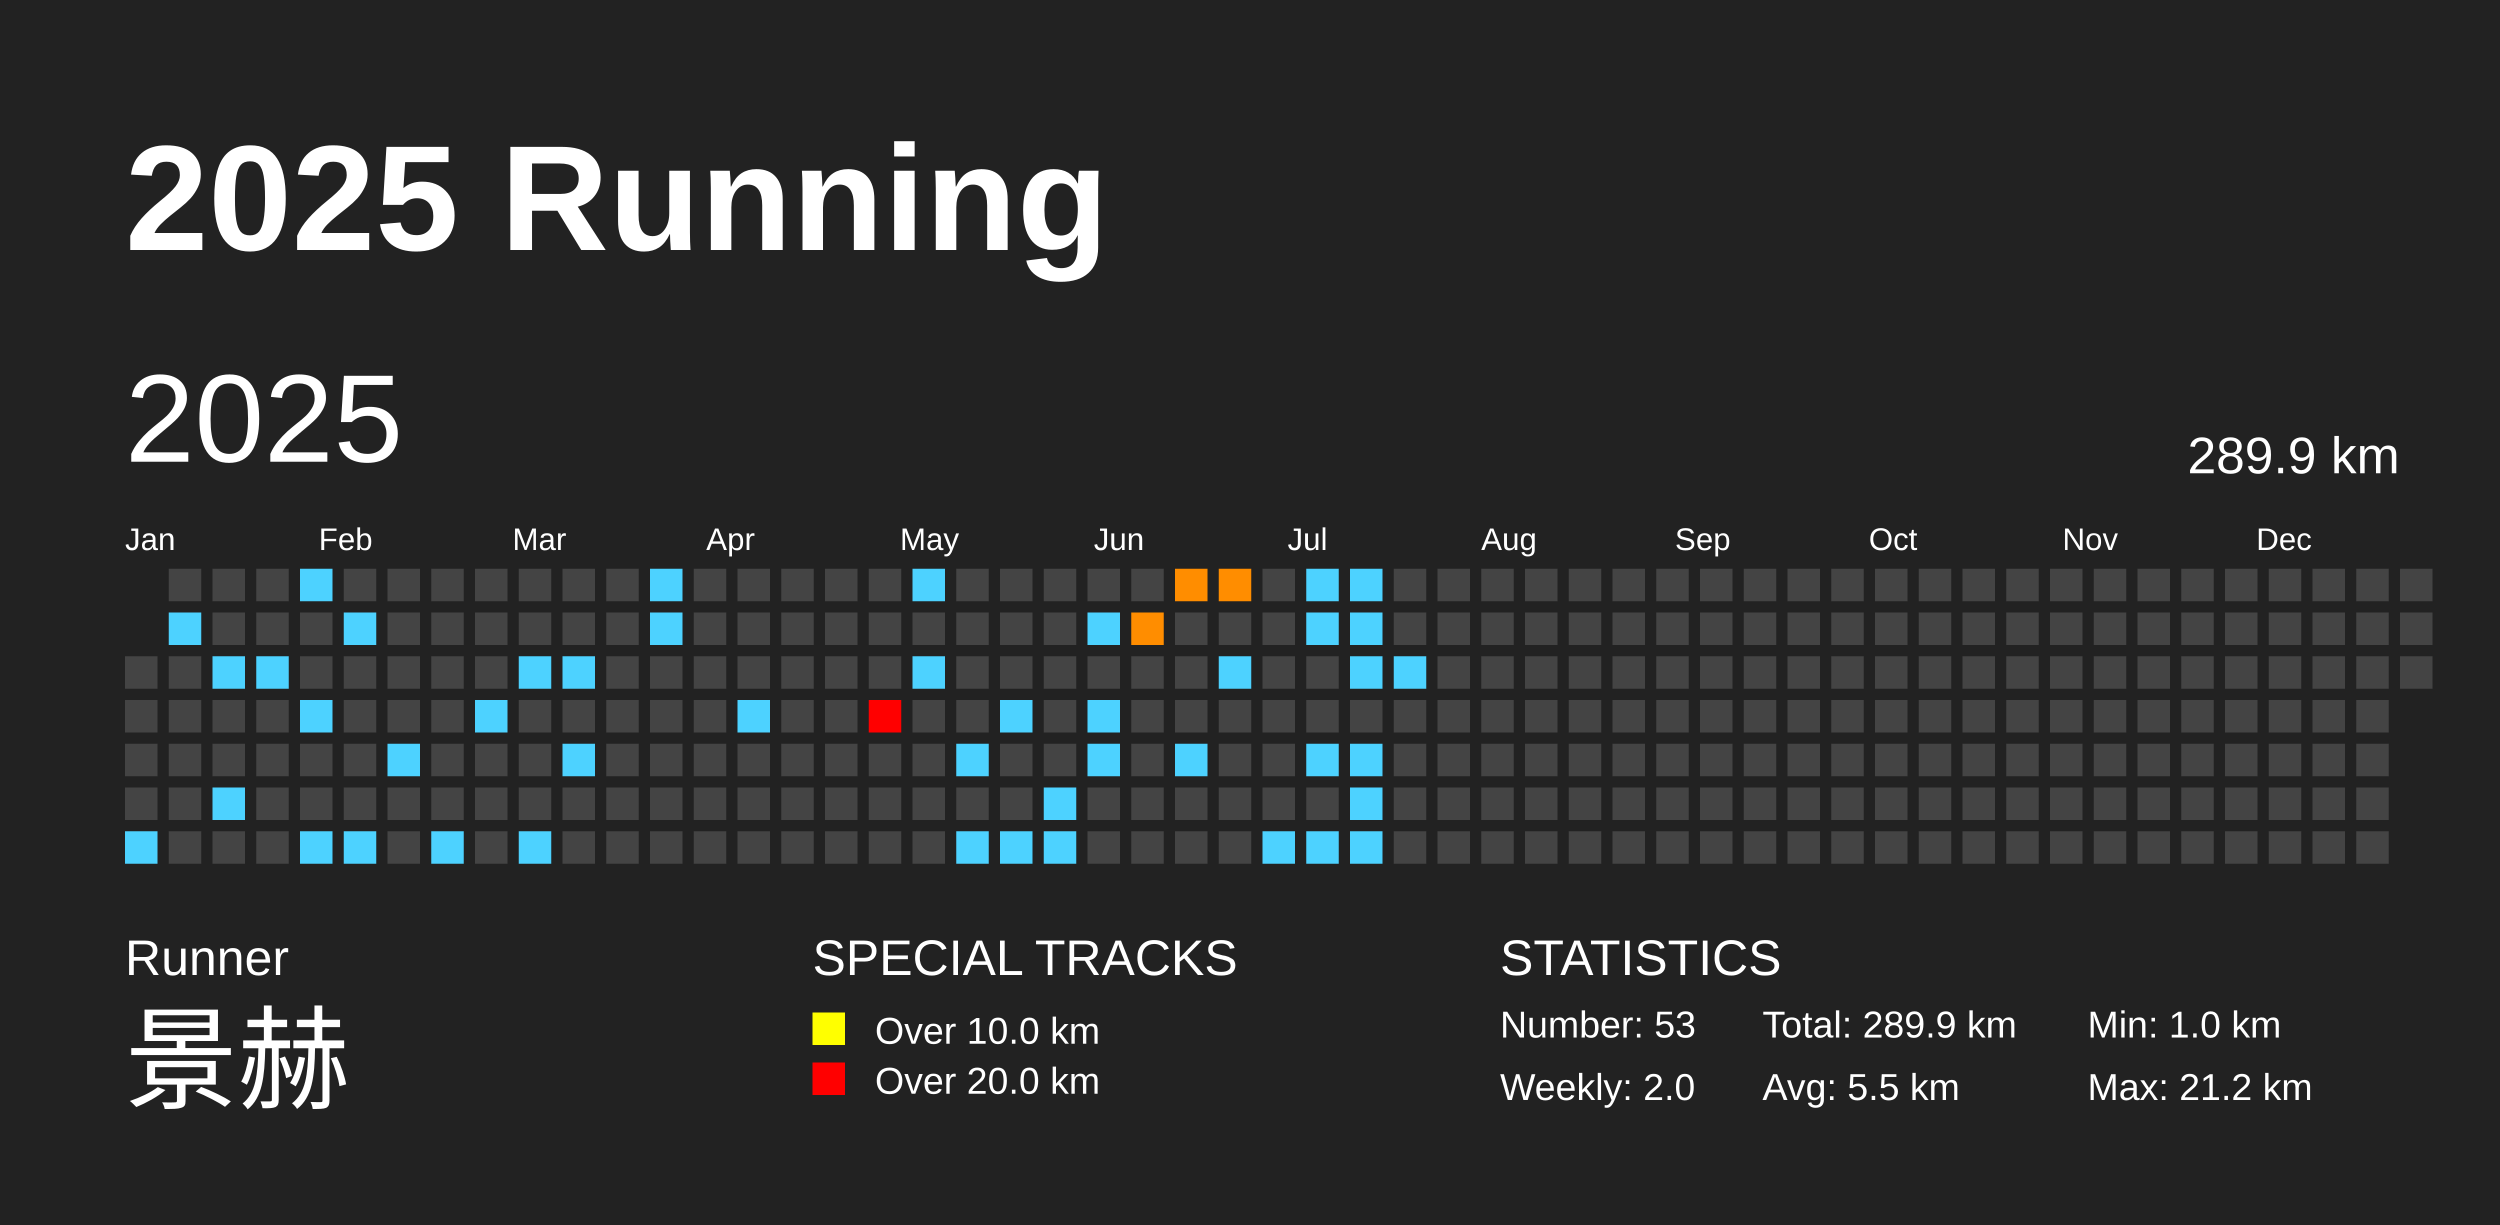
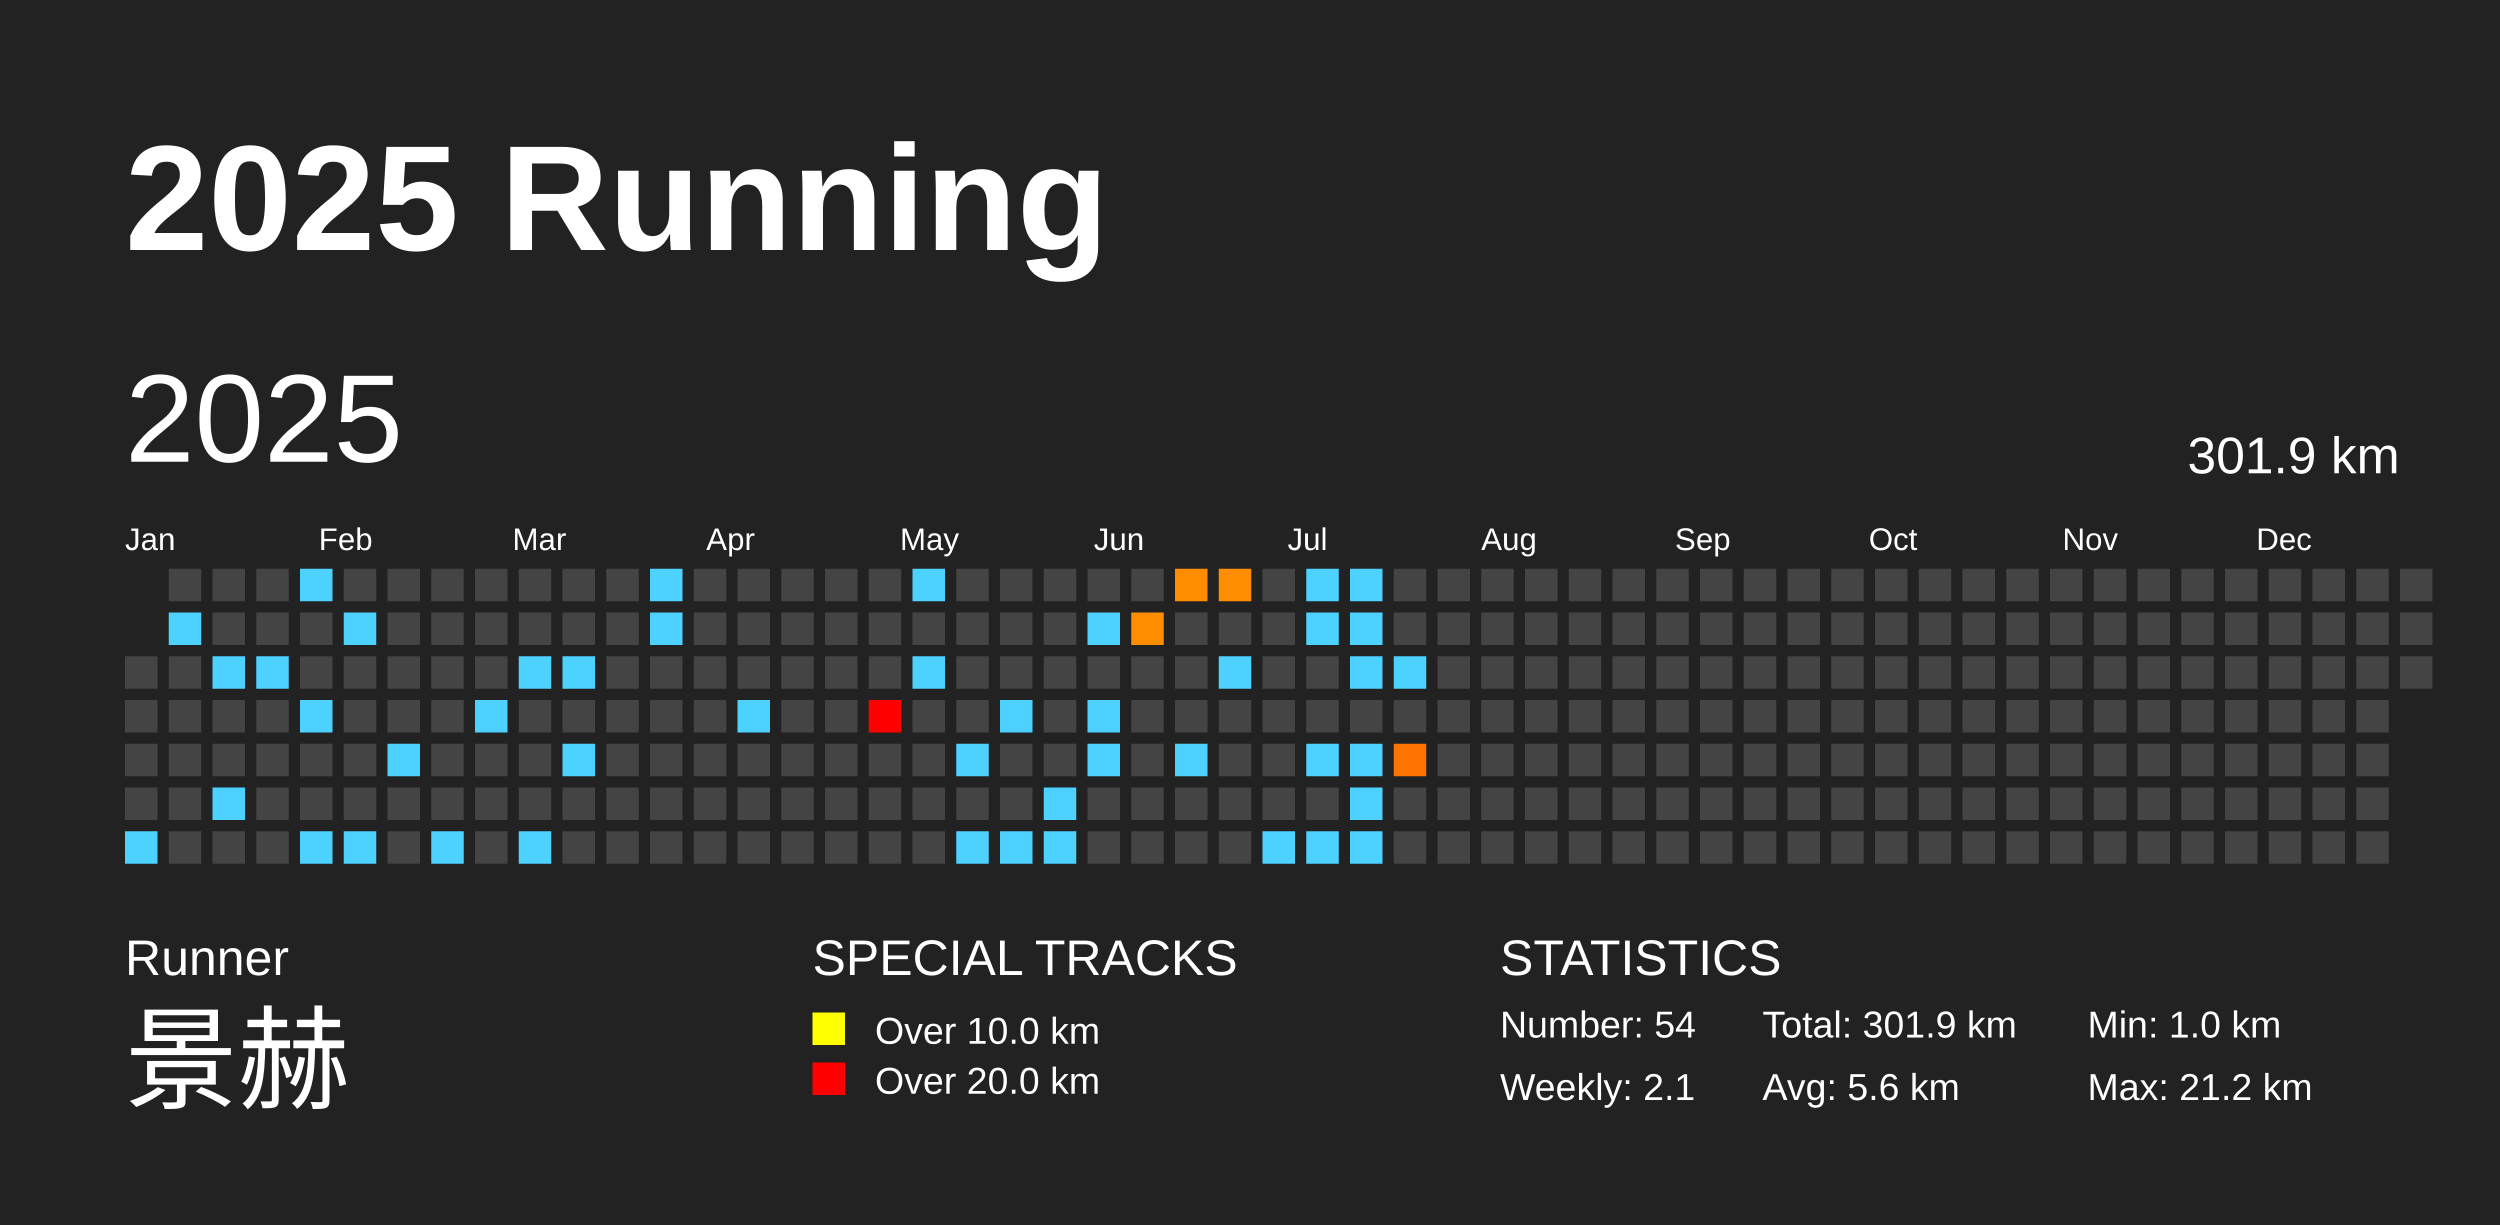
<svg xmlns="http://www.w3.org/2000/svg" baseProfile="full" height="98mm" version="1.1" viewBox="0,0,200,98" width="200mm">
  <defs />
  <rect fill="#222222" height="98" width="200" x="0" y="0" />
  <text fill="#FFFFFF" style="font-size:12px; font-family:Arial; font-weight:bold;" x="10" y="20">2025 Running</text>
  <text fill="#FFFFFF" style="font-size:4px; font-family:Arial" x="10" y="78">Runner</text>
  <text fill="#FFFFFF" style="font-size:9px; font-family:Arial" x="10" y="88">景赫</text>
  <text fill="#FFFFFF" style="font-size:4px; font-family:Arial" x="65" y="78">SPECIAL TRACKS</text>
  <rect fill="yellow" height="2.6" width="2.6" x="65" y="81" />
  <text fill="#FFFFFF" style="font-size:3px; font-family:Arial" x="70" y="83.5">Over 10.0 km</text>
  <rect fill="red" height="2.6" width="2.6" x="65" y="85" />
  <text fill="#FFFFFF" style="font-size:3px; font-family:Arial" x="70" y="87.5">Over 20.0 km</text>
  <text fill="#FFFFFF" style="font-size:4px; font-family:Arial" x="120" y="78">STATISTICS</text>
-   <text fill="#FFFFFF" style="font-size:3px; font-family:Arial" x="120" y="83">Number: 53</text>
-   <text fill="#FFFFFF" style="font-size:3px; font-family:Arial" x="120" y="88">Weekly: 2.0</text>
-   <text fill="#FFFFFF" style="font-size:3px; font-family:Arial" x="141" y="83">Total: 289.9 km</text>
-   <text fill="#FFFFFF" style="font-size:3px; font-family:Arial" x="141" y="88">Avg: 5.5 km</text>
+   <text fill="#FFFFFF" style="font-size:3px; font-family:Arial" x="120" y="83">Number: 54</text>
+   <text fill="#FFFFFF" style="font-size:3px; font-family:Arial" x="120" y="88">Weekly: 2.1</text>
+   <text fill="#FFFFFF" style="font-size:3px; font-family:Arial" x="141" y="83">Total: 301.9 km</text>
+   <text fill="#FFFFFF" style="font-size:3px; font-family:Arial" x="141" y="88">Avg: 5.6 km</text>
  <text fill="#FFFFFF" style="font-size:3px; font-family:Arial" x="167" y="83">Min: 1.0 km</text>
  <text fill="#FFFFFF" style="font-size:3px; font-family:Arial" x="167" y="88">Max: 21.2 km</text>
  <text dominant-baseline="hanging" fill="#FFFFFF" style="font-size:10.0px; font-family:Arial;" x="10" y="30">2025</text>
-   <text dominant-baseline="hanging" fill="#FFFFFF" style="font-size:4.125px; font-family:Arial;" x="175" y="35">289.9 km</text>
+   <text dominant-baseline="hanging" fill="#FFFFFF" style="font-size:4.125px; font-family:Arial;" x="175" y="35">301.9 km</text>
  <text fill="#FFFFFF" style="font-size:2.5px; font-family:Arial" x="10.0" y="44">Jan</text>
  <text fill="#FFFFFF" style="font-size:2.5px; font-family:Arial" x="25.5" y="44">Feb</text>
  <text fill="#FFFFFF" style="font-size:2.5px; font-family:Arial" x="41.0" y="44">Mar</text>
  <text fill="#FFFFFF" style="font-size:2.5px; font-family:Arial" x="56.5" y="44">Apr</text>
  <text fill="#FFFFFF" style="font-size:2.5px; font-family:Arial" x="72.0" y="44">May</text>
  <text fill="#FFFFFF" style="font-size:2.5px; font-family:Arial" x="87.5" y="44">Jun</text>
  <text fill="#FFFFFF" style="font-size:2.5px; font-family:Arial" x="103.0" y="44">Jul</text>
  <text fill="#FFFFFF" style="font-size:2.5px; font-family:Arial" x="118.5" y="44">Aug</text>
  <text fill="#FFFFFF" style="font-size:2.5px; font-family:Arial" x="134.0" y="44">Sep</text>
  <text fill="#FFFFFF" style="font-size:2.5px; font-family:Arial" x="149.5" y="44">Oct</text>
  <text fill="#FFFFFF" style="font-size:2.5px; font-family:Arial" x="165.0" y="44">Nov</text>
  <text fill="#FFFFFF" style="font-size:2.5px; font-family:Arial" x="180.5" y="44">Dec</text>
  <rect fill="#444444" height="2.6" width="2.6" x="10.0" y="52.5" />
  <rect fill="#444444" height="2.6" width="2.6" x="10.0" y="56.0" />
  <rect fill="#444444" height="2.6" width="2.6" x="10.0" y="59.5" />
  <rect fill="#444444" height="2.6" width="2.6" x="10.0" y="63.0" />
  <rect fill="#4dd2ff" height="2.6" width="2.6" x="10.0" y="66.5" />
  <rect fill="#444444" height="2.6" width="2.6" x="13.5" y="45.5" />
  <rect fill="#4dd2ff" height="2.6" width="2.6" x="13.5" y="49.0" />
  <rect fill="#444444" height="2.6" width="2.6" x="13.5" y="52.5" />
  <rect fill="#444444" height="2.6" width="2.6" x="13.5" y="56.0" />
  <rect fill="#444444" height="2.6" width="2.6" x="13.5" y="59.5" />
  <rect fill="#444444" height="2.6" width="2.6" x="13.5" y="63.0" />
  <rect fill="#444444" height="2.6" width="2.6" x="13.5" y="66.5" />
  <rect fill="#444444" height="2.6" width="2.6" x="17.0" y="45.5" />
  <rect fill="#444444" height="2.6" width="2.6" x="17.0" y="49.0" />
  <rect fill="#4dd2ff" height="2.6" width="2.6" x="17.0" y="52.5" />
  <rect fill="#444444" height="2.6" width="2.6" x="17.0" y="56.0" />
  <rect fill="#444444" height="2.6" width="2.6" x="17.0" y="59.5" />
  <rect fill="#4dd2ff" height="2.6" width="2.6" x="17.0" y="63.0" />
  <rect fill="#444444" height="2.6" width="2.6" x="17.0" y="66.5" />
  <rect fill="#444444" height="2.6" width="2.6" x="20.5" y="45.5" />
  <rect fill="#444444" height="2.6" width="2.6" x="20.5" y="49.0" />
  <rect fill="#4dd2ff" height="2.6" width="2.6" x="20.5" y="52.5" />
  <rect fill="#444444" height="2.6" width="2.6" x="20.5" y="56.0" />
  <rect fill="#444444" height="2.6" width="2.6" x="20.5" y="59.5" />
  <rect fill="#444444" height="2.6" width="2.6" x="20.5" y="63.0" />
  <rect fill="#444444" height="2.6" width="2.6" x="20.5" y="66.5" />
  <rect fill="#4dd2ff" height="2.6" width="2.6" x="24.0" y="45.5" />
  <rect fill="#444444" height="2.6" width="2.6" x="24.0" y="49.0" />
  <rect fill="#444444" height="2.6" width="2.6" x="24.0" y="52.5" />
  <rect fill="#4dd2ff" height="2.6" width="2.6" x="24.0" y="56.0" />
  <rect fill="#444444" height="2.6" width="2.6" x="24.0" y="59.5" />
  <rect fill="#444444" height="2.6" width="2.6" x="24.0" y="63.0" />
  <rect fill="#4dd2ff" height="2.6" width="2.6" x="24.0" y="66.5" />
  <rect fill="#444444" height="2.6" width="2.6" x="27.5" y="45.5" />
  <rect fill="#4dd2ff" height="2.6" width="2.6" x="27.5" y="49.0" />
  <rect fill="#444444" height="2.6" width="2.6" x="27.5" y="52.5" />
  <rect fill="#444444" height="2.6" width="2.6" x="27.5" y="56.0" />
  <rect fill="#444444" height="2.6" width="2.6" x="27.5" y="59.5" />
  <rect fill="#444444" height="2.6" width="2.6" x="27.5" y="63.0" />
  <rect fill="#4dd2ff" height="2.6" width="2.6" x="27.5" y="66.5" />
  <rect fill="#444444" height="2.6" width="2.6" x="31.0" y="45.5" />
  <rect fill="#444444" height="2.6" width="2.6" x="31.0" y="49.0" />
  <rect fill="#444444" height="2.6" width="2.6" x="31.0" y="52.5" />
  <rect fill="#444444" height="2.6" width="2.6" x="31.0" y="56.0" />
  <rect fill="#4dd2ff" height="2.6" width="2.6" x="31.0" y="59.5" />
  <rect fill="#444444" height="2.6" width="2.6" x="31.0" y="63.0" />
  <rect fill="#444444" height="2.6" width="2.6" x="31.0" y="66.5" />
  <rect fill="#444444" height="2.6" width="2.6" x="34.5" y="45.5" />
  <rect fill="#444444" height="2.6" width="2.6" x="34.5" y="49.0" />
  <rect fill="#444444" height="2.6" width="2.6" x="34.5" y="52.5" />
  <rect fill="#444444" height="2.6" width="2.6" x="34.5" y="56.0" />
  <rect fill="#444444" height="2.6" width="2.6" x="34.5" y="59.5" />
  <rect fill="#444444" height="2.6" width="2.6" x="34.5" y="63.0" />
  <rect fill="#4dd2ff" height="2.6" width="2.6" x="34.5" y="66.5" />
  <rect fill="#444444" height="2.6" width="2.6" x="38.0" y="45.5" />
  <rect fill="#444444" height="2.6" width="2.6" x="38.0" y="49.0" />
  <rect fill="#444444" height="2.6" width="2.6" x="38.0" y="52.5" />
  <rect fill="#4dd2ff" height="2.6" width="2.6" x="38.0" y="56.0" />
  <rect fill="#444444" height="2.6" width="2.6" x="38.0" y="59.5" />
  <rect fill="#444444" height="2.6" width="2.6" x="38.0" y="63.0" />
  <rect fill="#444444" height="2.6" width="2.6" x="38.0" y="66.5" />
  <rect fill="#444444" height="2.6" width="2.6" x="41.5" y="45.5" />
  <rect fill="#444444" height="2.6" width="2.6" x="41.5" y="49.0" />
  <rect fill="#4dd2ff" height="2.6" width="2.6" x="41.5" y="52.5" />
  <rect fill="#444444" height="2.6" width="2.6" x="41.5" y="56.0" />
  <rect fill="#444444" height="2.6" width="2.6" x="41.5" y="59.5" />
  <rect fill="#444444" height="2.6" width="2.6" x="41.5" y="63.0" />
  <rect fill="#4dd2ff" height="2.6" width="2.6" x="41.5" y="66.5" />
  <rect fill="#444444" height="2.6" width="2.6" x="45.0" y="45.5" />
  <rect fill="#444444" height="2.6" width="2.6" x="45.0" y="49.0" />
  <rect fill="#4dd2ff" height="2.6" width="2.6" x="45.0" y="52.5" />
  <rect fill="#444444" height="2.6" width="2.6" x="45.0" y="56.0" />
  <rect fill="#4dd2ff" height="2.6" width="2.6" x="45.0" y="59.5" />
  <rect fill="#444444" height="2.6" width="2.6" x="45.0" y="63.0" />
  <rect fill="#444444" height="2.6" width="2.6" x="45.0" y="66.5" />
  <rect fill="#444444" height="2.6" width="2.6" x="48.5" y="45.5" />
  <rect fill="#444444" height="2.6" width="2.6" x="48.5" y="49.0" />
  <rect fill="#444444" height="2.6" width="2.6" x="48.5" y="52.5" />
  <rect fill="#444444" height="2.6" width="2.6" x="48.5" y="56.0" />
  <rect fill="#444444" height="2.6" width="2.6" x="48.5" y="59.5" />
  <rect fill="#444444" height="2.6" width="2.6" x="48.5" y="63.0" />
  <rect fill="#444444" height="2.6" width="2.6" x="48.5" y="66.5" />
  <rect fill="#4dd2ff" height="2.6" width="2.6" x="52.0" y="45.5" />
  <rect fill="#4dd2ff" height="2.6" width="2.6" x="52.0" y="49.0" />
  <rect fill="#444444" height="2.6" width="2.6" x="52.0" y="52.5" />
  <rect fill="#444444" height="2.6" width="2.6" x="52.0" y="56.0" />
  <rect fill="#444444" height="2.6" width="2.6" x="52.0" y="59.5" />
  <rect fill="#444444" height="2.6" width="2.6" x="52.0" y="63.0" />
  <rect fill="#444444" height="2.6" width="2.6" x="52.0" y="66.5" />
  <rect fill="#444444" height="2.6" width="2.6" x="55.5" y="45.5" />
  <rect fill="#444444" height="2.6" width="2.6" x="55.5" y="49.0" />
  <rect fill="#444444" height="2.6" width="2.6" x="55.5" y="52.5" />
  <rect fill="#444444" height="2.6" width="2.6" x="55.5" y="56.0" />
  <rect fill="#444444" height="2.6" width="2.6" x="55.5" y="59.5" />
  <rect fill="#444444" height="2.6" width="2.6" x="55.5" y="63.0" />
  <rect fill="#444444" height="2.6" width="2.6" x="55.5" y="66.5" />
  <rect fill="#444444" height="2.6" width="2.6" x="59.0" y="45.5" />
  <rect fill="#444444" height="2.6" width="2.6" x="59.0" y="49.0" />
  <rect fill="#444444" height="2.6" width="2.6" x="59.0" y="52.5" />
  <rect fill="#4dd2ff" height="2.6" width="2.6" x="59.0" y="56.0" />
  <rect fill="#444444" height="2.6" width="2.6" x="59.0" y="59.5" />
  <rect fill="#444444" height="2.6" width="2.6" x="59.0" y="63.0" />
  <rect fill="#444444" height="2.6" width="2.6" x="59.0" y="66.5" />
  <rect fill="#444444" height="2.6" width="2.6" x="62.5" y="45.5" />
  <rect fill="#444444" height="2.6" width="2.6" x="62.5" y="49.0" />
  <rect fill="#444444" height="2.6" width="2.6" x="62.5" y="52.5" />
  <rect fill="#444444" height="2.6" width="2.6" x="62.5" y="56.0" />
  <rect fill="#444444" height="2.6" width="2.6" x="62.5" y="59.5" />
  <rect fill="#444444" height="2.6" width="2.6" x="62.5" y="63.0" />
  <rect fill="#444444" height="2.6" width="2.6" x="62.5" y="66.5" />
  <rect fill="#444444" height="2.6" width="2.6" x="66.0" y="45.5" />
  <rect fill="#444444" height="2.6" width="2.6" x="66.0" y="49.0" />
  <rect fill="#444444" height="2.6" width="2.6" x="66.0" y="52.5" />
  <rect fill="#444444" height="2.6" width="2.6" x="66.0" y="56.0" />
  <rect fill="#444444" height="2.6" width="2.6" x="66.0" y="59.5" />
  <rect fill="#444444" height="2.6" width="2.6" x="66.0" y="63.0" />
  <rect fill="#444444" height="2.6" width="2.6" x="66.0" y="66.5" />
  <rect fill="#444444" height="2.6" width="2.6" x="69.5" y="45.5" />
  <rect fill="#444444" height="2.6" width="2.6" x="69.5" y="49.0" />
  <rect fill="#444444" height="2.6" width="2.6" x="69.5" y="52.5" />
  <rect fill="red" height="2.6" width="2.6" x="69.5" y="56.0" />
  <rect fill="#444444" height="2.6" width="2.6" x="69.5" y="59.5" />
  <rect fill="#444444" height="2.6" width="2.6" x="69.5" y="63.0" />
  <rect fill="#444444" height="2.6" width="2.6" x="69.5" y="66.5" />
  <rect fill="#4dd2ff" height="2.6" width="2.6" x="73.0" y="45.5" />
  <rect fill="#444444" height="2.6" width="2.6" x="73.0" y="49.0" />
  <rect fill="#4dd2ff" height="2.6" width="2.6" x="73.0" y="52.5" />
  <rect fill="#444444" height="2.6" width="2.6" x="73.0" y="56.0" />
  <rect fill="#444444" height="2.6" width="2.6" x="73.0" y="59.5" />
  <rect fill="#444444" height="2.6" width="2.6" x="73.0" y="63.0" />
  <rect fill="#444444" height="2.6" width="2.6" x="73.0" y="66.5" />
  <rect fill="#444444" height="2.6" width="2.6" x="76.5" y="45.5" />
  <rect fill="#444444" height="2.6" width="2.6" x="76.5" y="49.0" />
  <rect fill="#444444" height="2.6" width="2.6" x="76.5" y="52.5" />
  <rect fill="#444444" height="2.6" width="2.6" x="76.5" y="56.0" />
  <rect fill="#4dd2ff" height="2.6" width="2.6" x="76.5" y="59.5" />
  <rect fill="#444444" height="2.6" width="2.6" x="76.5" y="63.0" />
  <rect fill="#4dd2ff" height="2.6" width="2.6" x="76.5" y="66.5" />
  <rect fill="#444444" height="2.6" width="2.6" x="80.0" y="45.5" />
  <rect fill="#444444" height="2.6" width="2.6" x="80.0" y="49.0" />
  <rect fill="#444444" height="2.6" width="2.6" x="80.0" y="52.5" />
  <rect fill="#4dd2ff" height="2.6" width="2.6" x="80.0" y="56.0" />
  <rect fill="#444444" height="2.6" width="2.6" x="80.0" y="59.5" />
  <rect fill="#444444" height="2.6" width="2.6" x="80.0" y="63.0" />
  <rect fill="#4dd2ff" height="2.6" width="2.6" x="80.0" y="66.5" />
  <rect fill="#444444" height="2.6" width="2.6" x="83.5" y="45.5" />
  <rect fill="#444444" height="2.6" width="2.6" x="83.5" y="49.0" />
  <rect fill="#444444" height="2.6" width="2.6" x="83.5" y="52.5" />
  <rect fill="#444444" height="2.6" width="2.6" x="83.5" y="56.0" />
  <rect fill="#444444" height="2.6" width="2.6" x="83.5" y="59.5" />
  <rect fill="#4dd2ff" height="2.6" width="2.6" x="83.5" y="63.0" />
  <rect fill="#4dd2ff" height="2.6" width="2.6" x="83.5" y="66.5" />
  <rect fill="#444444" height="2.6" width="2.6" x="87.0" y="45.5" />
  <rect fill="#4dd2ff" height="2.6" width="2.6" x="87.0" y="49.0" />
  <rect fill="#444444" height="2.6" width="2.6" x="87.0" y="52.5" />
  <rect fill="#4dd2ff" height="2.6" width="2.6" x="87.0" y="56.0" />
  <rect fill="#4dd2ff" height="2.6" width="2.6" x="87.0" y="59.5" />
  <rect fill="#444444" height="2.6" width="2.6" x="87.0" y="63.0" />
  <rect fill="#444444" height="2.6" width="2.6" x="87.0" y="66.5" />
  <rect fill="#444444" height="2.6" width="2.6" x="90.5" y="45.5" />
  <rect fill="#ff8d00" height="2.6" width="2.6" x="90.5" y="49.0" />
  <rect fill="#444444" height="2.6" width="2.6" x="90.5" y="52.5" />
  <rect fill="#444444" height="2.6" width="2.6" x="90.5" y="56.0" />
  <rect fill="#444444" height="2.6" width="2.6" x="90.5" y="59.5" />
  <rect fill="#444444" height="2.6" width="2.6" x="90.5" y="63.0" />
  <rect fill="#444444" height="2.6" width="2.6" x="90.5" y="66.5" />
  <rect fill="#ff8d00" height="2.6" width="2.6" x="94.0" y="45.5" />
  <rect fill="#444444" height="2.6" width="2.6" x="94.0" y="49.0" />
  <rect fill="#444444" height="2.6" width="2.6" x="94.0" y="52.5" />
  <rect fill="#444444" height="2.6" width="2.6" x="94.0" y="56.0" />
  <rect fill="#4dd2ff" height="2.6" width="2.6" x="94.0" y="59.5" />
  <rect fill="#444444" height="2.6" width="2.6" x="94.0" y="63.0" />
  <rect fill="#444444" height="2.6" width="2.6" x="94.0" y="66.5" />
  <rect fill="#ff8d00" height="2.6" width="2.6" x="97.5" y="45.5" />
  <rect fill="#444444" height="2.6" width="2.6" x="97.5" y="49.0" />
  <rect fill="#4dd2ff" height="2.6" width="2.6" x="97.5" y="52.5" />
  <rect fill="#444444" height="2.6" width="2.6" x="97.5" y="56.0" />
  <rect fill="#444444" height="2.6" width="2.6" x="97.5" y="59.5" />
  <rect fill="#444444" height="2.6" width="2.6" x="97.5" y="63.0" />
  <rect fill="#444444" height="2.6" width="2.6" x="97.5" y="66.5" />
  <rect fill="#444444" height="2.6" width="2.6" x="101.0" y="45.5" />
  <rect fill="#444444" height="2.6" width="2.6" x="101.0" y="49.0" />
  <rect fill="#444444" height="2.6" width="2.6" x="101.0" y="52.5" />
  <rect fill="#444444" height="2.6" width="2.6" x="101.0" y="56.0" />
  <rect fill="#444444" height="2.6" width="2.6" x="101.0" y="59.5" />
  <rect fill="#444444" height="2.6" width="2.6" x="101.0" y="63.0" />
  <rect fill="#4dd2ff" height="2.6" width="2.6" x="101.0" y="66.5" />
  <rect fill="#4dd2ff" height="2.6" width="2.6" x="104.5" y="45.5" />
  <rect fill="#4dd2ff" height="2.6" width="2.6" x="104.5" y="49.0" />
  <rect fill="#444444" height="2.6" width="2.6" x="104.5" y="52.5" />
  <rect fill="#444444" height="2.6" width="2.6" x="104.5" y="56.0" />
  <rect fill="#4dd2ff" height="2.6" width="2.6" x="104.5" y="59.5" />
  <rect fill="#444444" height="2.6" width="2.6" x="104.5" y="63.0" />
  <rect fill="#4dd2ff" height="2.6" width="2.6" x="104.5" y="66.5" />
  <rect fill="#4dd2ff" height="2.6" width="2.6" x="108.0" y="45.5" />
  <rect fill="#4dd2ff" height="2.6" width="2.6" x="108.0" y="49.0" />
  <rect fill="#4dd2ff" height="2.6" width="2.6" x="108.0" y="52.5" />
  <rect fill="#444444" height="2.6" width="2.6" x="108.0" y="56.0" />
  <rect fill="#4dd2ff" height="2.6" width="2.6" x="108.0" y="59.5" />
  <rect fill="#4dd2ff" height="2.6" width="2.6" x="108.0" y="63.0" />
  <rect fill="#4dd2ff" height="2.6" width="2.6" x="108.0" y="66.5" />
  <rect fill="#444444" height="2.6" width="2.6" x="111.5" y="45.5" />
  <rect fill="#444444" height="2.6" width="2.6" x="111.5" y="49.0" />
  <rect fill="#4dd2ff" height="2.6" width="2.6" x="111.5" y="52.5" />
  <rect fill="#444444" height="2.6" width="2.6" x="111.5" y="56.0" />
-   <rect fill="#444444" height="2.6" width="2.6" x="111.5" y="59.5" />
+   <rect fill="#ff7400" height="2.6" width="2.6" x="111.5" y="59.5" />
  <rect fill="#444444" height="2.6" width="2.6" x="111.5" y="63.0" />
  <rect fill="#444444" height="2.6" width="2.6" x="111.5" y="66.5" />
  <rect fill="#444444" height="2.6" width="2.6" x="115.0" y="45.5" />
  <rect fill="#444444" height="2.6" width="2.6" x="115.0" y="49.0" />
  <rect fill="#444444" height="2.6" width="2.6" x="115.0" y="52.5" />
  <rect fill="#444444" height="2.6" width="2.6" x="115.0" y="56.0" />
  <rect fill="#444444" height="2.6" width="2.6" x="115.0" y="59.5" />
  <rect fill="#444444" height="2.6" width="2.6" x="115.0" y="63.0" />
  <rect fill="#444444" height="2.6" width="2.6" x="115.0" y="66.5" />
  <rect fill="#444444" height="2.6" width="2.6" x="118.5" y="45.5" />
  <rect fill="#444444" height="2.6" width="2.6" x="118.5" y="49.0" />
  <rect fill="#444444" height="2.6" width="2.6" x="118.5" y="52.5" />
  <rect fill="#444444" height="2.6" width="2.6" x="118.5" y="56.0" />
  <rect fill="#444444" height="2.6" width="2.6" x="118.5" y="59.5" />
  <rect fill="#444444" height="2.6" width="2.6" x="118.5" y="63.0" />
  <rect fill="#444444" height="2.6" width="2.6" x="118.5" y="66.5" />
  <rect fill="#444444" height="2.6" width="2.6" x="122.0" y="45.5" />
  <rect fill="#444444" height="2.6" width="2.6" x="122.0" y="49.0" />
  <rect fill="#444444" height="2.6" width="2.6" x="122.0" y="52.5" />
  <rect fill="#444444" height="2.6" width="2.6" x="122.0" y="56.0" />
  <rect fill="#444444" height="2.6" width="2.6" x="122.0" y="59.5" />
  <rect fill="#444444" height="2.6" width="2.6" x="122.0" y="63.0" />
  <rect fill="#444444" height="2.6" width="2.6" x="122.0" y="66.5" />
  <rect fill="#444444" height="2.6" width="2.6" x="125.5" y="45.5" />
  <rect fill="#444444" height="2.6" width="2.6" x="125.5" y="49.0" />
  <rect fill="#444444" height="2.6" width="2.6" x="125.5" y="52.5" />
  <rect fill="#444444" height="2.6" width="2.6" x="125.5" y="56.0" />
  <rect fill="#444444" height="2.6" width="2.6" x="125.5" y="59.5" />
  <rect fill="#444444" height="2.6" width="2.6" x="125.5" y="63.0" />
  <rect fill="#444444" height="2.6" width="2.6" x="125.5" y="66.5" />
  <rect fill="#444444" height="2.6" width="2.6" x="129.0" y="45.5" />
  <rect fill="#444444" height="2.6" width="2.6" x="129.0" y="49.0" />
  <rect fill="#444444" height="2.6" width="2.6" x="129.0" y="52.5" />
  <rect fill="#444444" height="2.6" width="2.6" x="129.0" y="56.0" />
  <rect fill="#444444" height="2.6" width="2.6" x="129.0" y="59.5" />
  <rect fill="#444444" height="2.6" width="2.6" x="129.0" y="63.0" />
  <rect fill="#444444" height="2.6" width="2.6" x="129.0" y="66.5" />
  <rect fill="#444444" height="2.6" width="2.6" x="132.5" y="45.5" />
  <rect fill="#444444" height="2.6" width="2.6" x="132.5" y="49.0" />
  <rect fill="#444444" height="2.6" width="2.6" x="132.5" y="52.5" />
  <rect fill="#444444" height="2.6" width="2.6" x="132.5" y="56.0" />
  <rect fill="#444444" height="2.6" width="2.6" x="132.5" y="59.5" />
  <rect fill="#444444" height="2.6" width="2.6" x="132.5" y="63.0" />
  <rect fill="#444444" height="2.6" width="2.6" x="132.5" y="66.5" />
  <rect fill="#444444" height="2.6" width="2.6" x="136.0" y="45.5" />
  <rect fill="#444444" height="2.6" width="2.6" x="136.0" y="49.0" />
  <rect fill="#444444" height="2.6" width="2.6" x="136.0" y="52.5" />
  <rect fill="#444444" height="2.6" width="2.6" x="136.0" y="56.0" />
  <rect fill="#444444" height="2.6" width="2.6" x="136.0" y="59.5" />
  <rect fill="#444444" height="2.6" width="2.6" x="136.0" y="63.0" />
  <rect fill="#444444" height="2.6" width="2.6" x="136.0" y="66.5" />
  <rect fill="#444444" height="2.6" width="2.6" x="139.5" y="45.5" />
  <rect fill="#444444" height="2.6" width="2.6" x="139.5" y="49.0" />
  <rect fill="#444444" height="2.6" width="2.6" x="139.5" y="52.5" />
  <rect fill="#444444" height="2.6" width="2.6" x="139.5" y="56.0" />
  <rect fill="#444444" height="2.6" width="2.6" x="139.5" y="59.5" />
  <rect fill="#444444" height="2.6" width="2.6" x="139.5" y="63.0" />
  <rect fill="#444444" height="2.6" width="2.6" x="139.5" y="66.5" />
  <rect fill="#444444" height="2.6" width="2.6" x="143.0" y="45.5" />
  <rect fill="#444444" height="2.6" width="2.6" x="143.0" y="49.0" />
  <rect fill="#444444" height="2.6" width="2.6" x="143.0" y="52.5" />
  <rect fill="#444444" height="2.6" width="2.6" x="143.0" y="56.0" />
  <rect fill="#444444" height="2.6" width="2.6" x="143.0" y="59.5" />
  <rect fill="#444444" height="2.6" width="2.6" x="143.0" y="63.0" />
  <rect fill="#444444" height="2.6" width="2.6" x="143.0" y="66.5" />
  <rect fill="#444444" height="2.6" width="2.6" x="146.5" y="45.5" />
  <rect fill="#444444" height="2.6" width="2.6" x="146.5" y="49.0" />
  <rect fill="#444444" height="2.6" width="2.6" x="146.5" y="52.5" />
  <rect fill="#444444" height="2.6" width="2.6" x="146.5" y="56.0" />
  <rect fill="#444444" height="2.6" width="2.6" x="146.5" y="59.5" />
  <rect fill="#444444" height="2.6" width="2.6" x="146.5" y="63.0" />
  <rect fill="#444444" height="2.6" width="2.6" x="146.5" y="66.5" />
  <rect fill="#444444" height="2.6" width="2.6" x="150.0" y="45.5" />
  <rect fill="#444444" height="2.6" width="2.6" x="150.0" y="49.0" />
  <rect fill="#444444" height="2.6" width="2.6" x="150.0" y="52.5" />
  <rect fill="#444444" height="2.6" width="2.6" x="150.0" y="56.0" />
  <rect fill="#444444" height="2.6" width="2.6" x="150.0" y="59.5" />
  <rect fill="#444444" height="2.6" width="2.6" x="150.0" y="63.0" />
  <rect fill="#444444" height="2.6" width="2.6" x="150.0" y="66.5" />
  <rect fill="#444444" height="2.6" width="2.6" x="153.5" y="45.5" />
  <rect fill="#444444" height="2.6" width="2.6" x="153.5" y="49.0" />
  <rect fill="#444444" height="2.6" width="2.6" x="153.5" y="52.5" />
  <rect fill="#444444" height="2.6" width="2.6" x="153.5" y="56.0" />
  <rect fill="#444444" height="2.6" width="2.6" x="153.5" y="59.5" />
  <rect fill="#444444" height="2.6" width="2.6" x="153.5" y="63.0" />
  <rect fill="#444444" height="2.6" width="2.6" x="153.5" y="66.5" />
  <rect fill="#444444" height="2.6" width="2.6" x="157.0" y="45.5" />
  <rect fill="#444444" height="2.6" width="2.6" x="157.0" y="49.0" />
  <rect fill="#444444" height="2.6" width="2.6" x="157.0" y="52.5" />
  <rect fill="#444444" height="2.6" width="2.6" x="157.0" y="56.0" />
  <rect fill="#444444" height="2.6" width="2.6" x="157.0" y="59.5" />
  <rect fill="#444444" height="2.6" width="2.6" x="157.0" y="63.0" />
  <rect fill="#444444" height="2.6" width="2.6" x="157.0" y="66.5" />
  <rect fill="#444444" height="2.6" width="2.6" x="160.5" y="45.5" />
  <rect fill="#444444" height="2.6" width="2.6" x="160.5" y="49.0" />
  <rect fill="#444444" height="2.6" width="2.6" x="160.5" y="52.5" />
  <rect fill="#444444" height="2.6" width="2.6" x="160.5" y="56.0" />
  <rect fill="#444444" height="2.6" width="2.6" x="160.5" y="59.5" />
  <rect fill="#444444" height="2.6" width="2.6" x="160.5" y="63.0" />
  <rect fill="#444444" height="2.6" width="2.6" x="160.5" y="66.5" />
  <rect fill="#444444" height="2.6" width="2.6" x="164.0" y="45.5" />
  <rect fill="#444444" height="2.6" width="2.6" x="164.0" y="49.0" />
  <rect fill="#444444" height="2.6" width="2.6" x="164.0" y="52.5" />
  <rect fill="#444444" height="2.6" width="2.6" x="164.0" y="56.0" />
  <rect fill="#444444" height="2.6" width="2.6" x="164.0" y="59.5" />
  <rect fill="#444444" height="2.6" width="2.6" x="164.0" y="63.0" />
  <rect fill="#444444" height="2.6" width="2.6" x="164.0" y="66.5" />
  <rect fill="#444444" height="2.6" width="2.6" x="167.5" y="45.5" />
  <rect fill="#444444" height="2.6" width="2.6" x="167.5" y="49.0" />
  <rect fill="#444444" height="2.6" width="2.6" x="167.5" y="52.5" />
  <rect fill="#444444" height="2.6" width="2.6" x="167.5" y="56.0" />
  <rect fill="#444444" height="2.6" width="2.6" x="167.5" y="59.5" />
  <rect fill="#444444" height="2.6" width="2.6" x="167.5" y="63.0" />
  <rect fill="#444444" height="2.6" width="2.6" x="167.5" y="66.5" />
  <rect fill="#444444" height="2.6" width="2.6" x="171.0" y="45.5" />
  <rect fill="#444444" height="2.6" width="2.6" x="171.0" y="49.0" />
  <rect fill="#444444" height="2.6" width="2.6" x="171.0" y="52.5" />
  <rect fill="#444444" height="2.6" width="2.6" x="171.0" y="56.0" />
  <rect fill="#444444" height="2.6" width="2.6" x="171.0" y="59.5" />
  <rect fill="#444444" height="2.6" width="2.6" x="171.0" y="63.0" />
  <rect fill="#444444" height="2.6" width="2.6" x="171.0" y="66.5" />
  <rect fill="#444444" height="2.6" width="2.6" x="174.5" y="45.5" />
  <rect fill="#444444" height="2.6" width="2.6" x="174.5" y="49.0" />
  <rect fill="#444444" height="2.6" width="2.6" x="174.5" y="52.5" />
  <rect fill="#444444" height="2.6" width="2.6" x="174.5" y="56.0" />
  <rect fill="#444444" height="2.6" width="2.6" x="174.5" y="59.5" />
  <rect fill="#444444" height="2.6" width="2.6" x="174.5" y="63.0" />
  <rect fill="#444444" height="2.6" width="2.6" x="174.5" y="66.5" />
  <rect fill="#444444" height="2.6" width="2.6" x="178.0" y="45.5" />
  <rect fill="#444444" height="2.6" width="2.6" x="178.0" y="49.0" />
  <rect fill="#444444" height="2.6" width="2.6" x="178.0" y="52.5" />
  <rect fill="#444444" height="2.6" width="2.6" x="178.0" y="56.0" />
  <rect fill="#444444" height="2.6" width="2.6" x="178.0" y="59.5" />
  <rect fill="#444444" height="2.6" width="2.6" x="178.0" y="63.0" />
  <rect fill="#444444" height="2.6" width="2.6" x="178.0" y="66.5" />
  <rect fill="#444444" height="2.6" width="2.6" x="181.5" y="45.5" />
  <rect fill="#444444" height="2.6" width="2.6" x="181.5" y="49.0" />
  <rect fill="#444444" height="2.6" width="2.6" x="181.5" y="52.5" />
  <rect fill="#444444" height="2.6" width="2.6" x="181.5" y="56.0" />
  <rect fill="#444444" height="2.6" width="2.6" x="181.5" y="59.5" />
  <rect fill="#444444" height="2.6" width="2.6" x="181.5" y="63.0" />
  <rect fill="#444444" height="2.6" width="2.6" x="181.5" y="66.5" />
  <rect fill="#444444" height="2.6" width="2.6" x="185.0" y="45.5" />
  <rect fill="#444444" height="2.6" width="2.6" x="185.0" y="49.0" />
  <rect fill="#444444" height="2.6" width="2.6" x="185.0" y="52.5" />
  <rect fill="#444444" height="2.6" width="2.6" x="185.0" y="56.0" />
  <rect fill="#444444" height="2.6" width="2.6" x="185.0" y="59.5" />
  <rect fill="#444444" height="2.6" width="2.6" x="185.0" y="63.0" />
  <rect fill="#444444" height="2.6" width="2.6" x="185.0" y="66.5" />
  <rect fill="#444444" height="2.6" width="2.6" x="188.5" y="45.5" />
  <rect fill="#444444" height="2.6" width="2.6" x="188.5" y="49.0" />
  <rect fill="#444444" height="2.6" width="2.6" x="188.5" y="52.5" />
  <rect fill="#444444" height="2.6" width="2.6" x="188.5" y="56.0" />
  <rect fill="#444444" height="2.6" width="2.6" x="188.5" y="59.5" />
  <rect fill="#444444" height="2.6" width="2.6" x="188.5" y="63.0" />
  <rect fill="#444444" height="2.6" width="2.6" x="188.5" y="66.5" />
  <rect fill="#444444" height="2.6" width="2.6" x="192.0" y="45.5" />
  <rect fill="#444444" height="2.6" width="2.6" x="192.0" y="49.0" />
  <rect fill="#444444" height="2.6" width="2.6" x="192.0" y="52.5" />
</svg>
